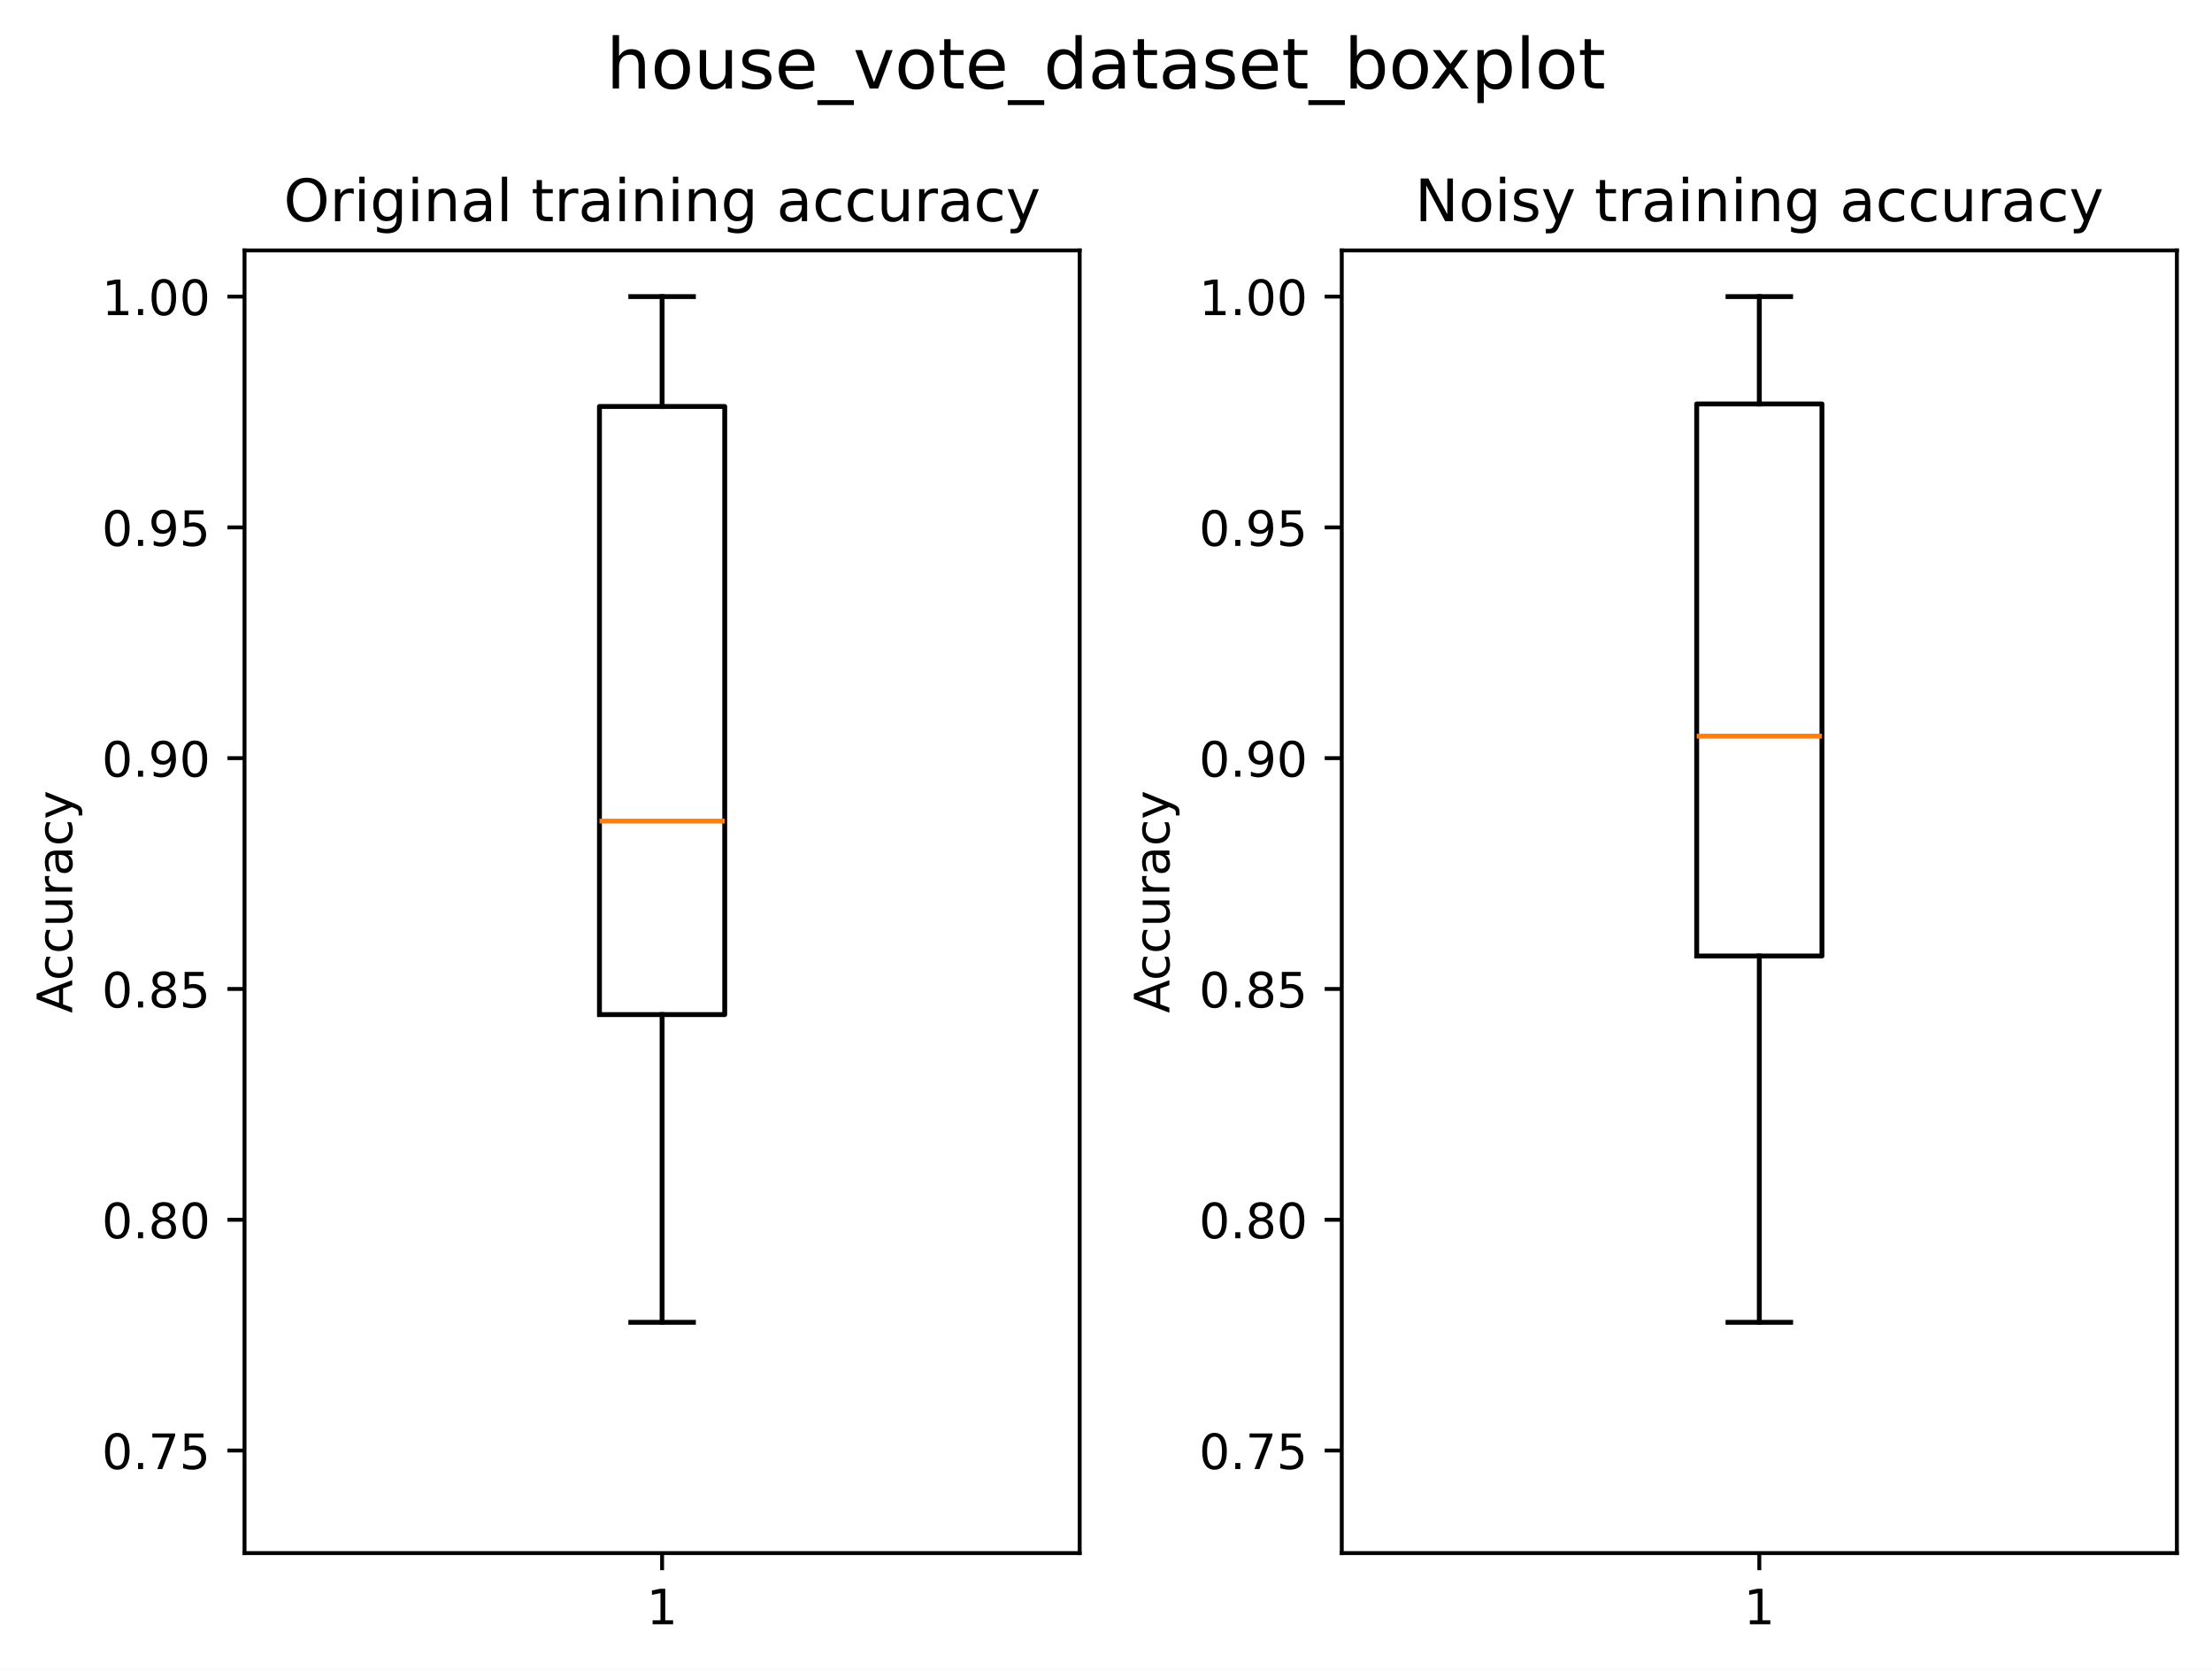
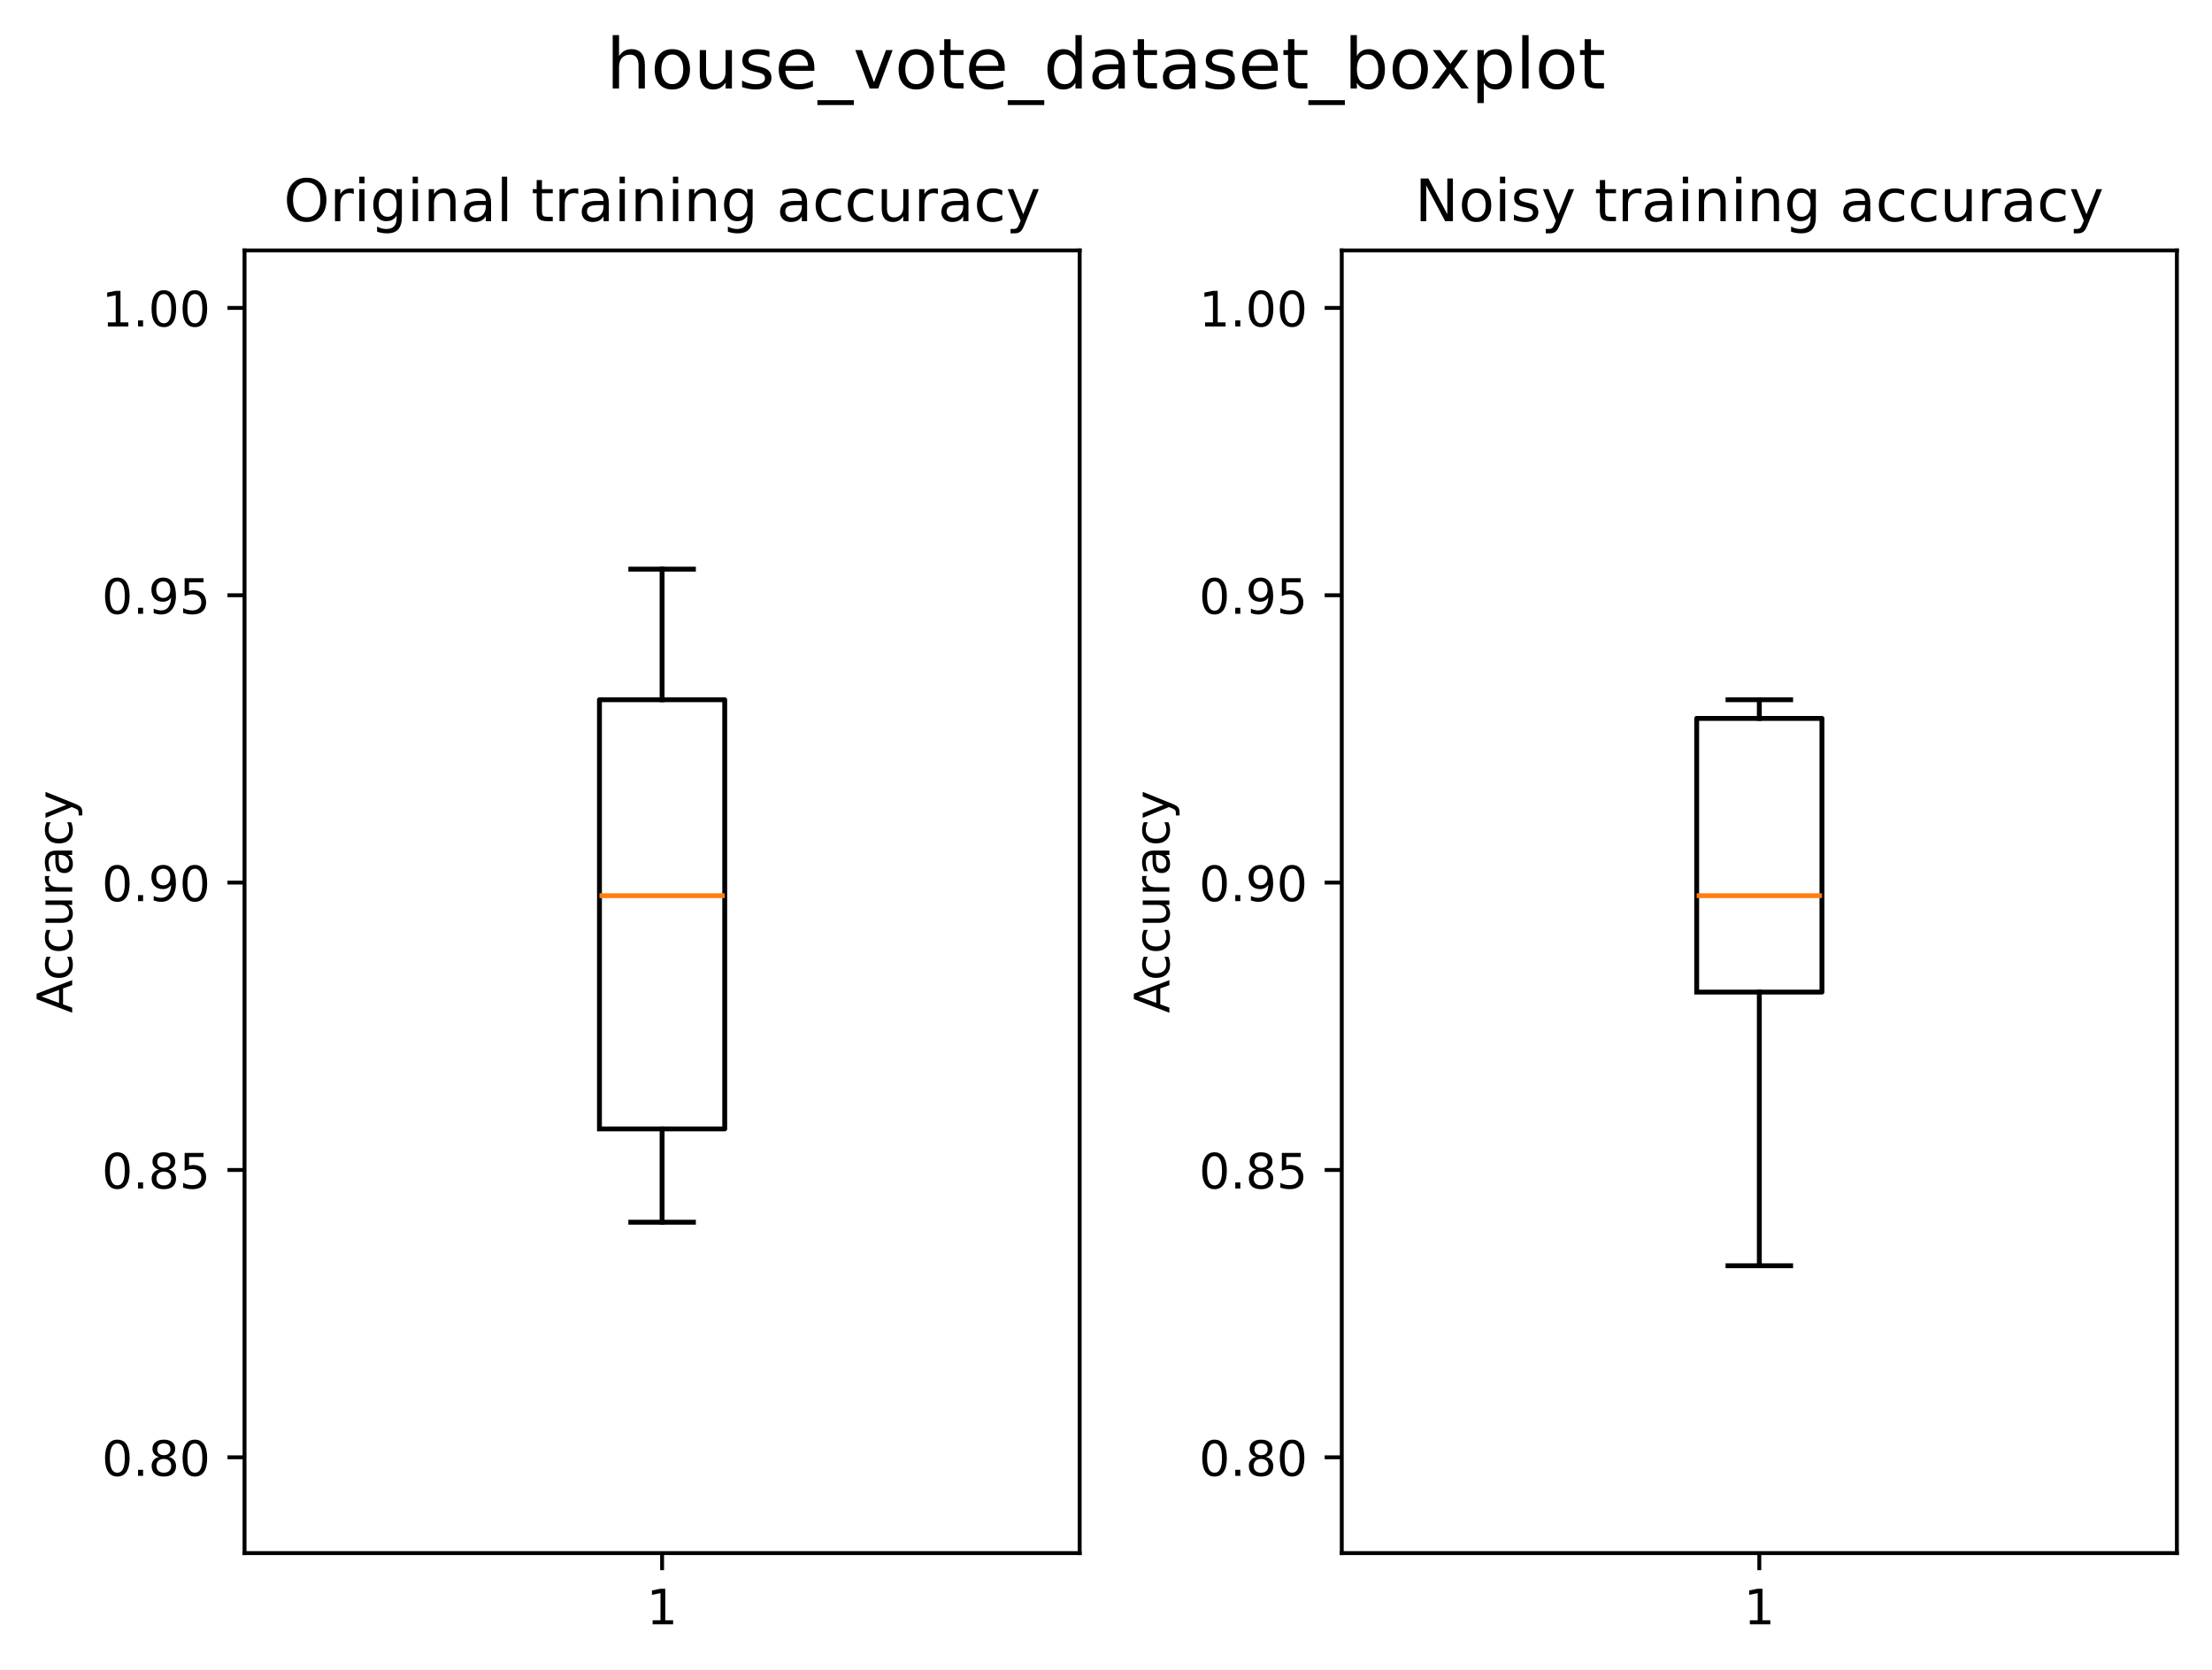
<svg xmlns="http://www.w3.org/2000/svg" xmlns:xlink="http://www.w3.org/1999/xlink" width="453.6pt" height="342.288pt" viewBox="0 0 453.6 342.288" version="1.1">
  <defs>
    <style type="text/css">*{stroke-linejoin: round; stroke-linecap: butt}</style>
  </defs>
  <g id="figure_1">
    <g id="patch_1">
      <path d="M 0 342.288  L 453.6 342.288  L 453.6 0  L 0 0  z " style="fill: #ffffff" />
    </g>
    <g id="axes_1">
      <g id="patch_2">
        <path d="M 50.144 318.41  L 221.4 318.41  L 221.4 51.343  L 50.144 51.343  z " style="fill: #ffffff" />
      </g>
      <g id="matplotlib.axis_1">
        <g id="xtick_1">
          <g id="line2d_1">
            <defs>
-               <path id="m2d7948cd1e" d="M 0 0  L 0 3.5  " style="stroke: #000000; stroke-width: 0.8" />
+               <path id="mfc94875512" d="M 0 0  L 0 3.5  " style="stroke: #000000; stroke-width: 0.8" />
            </defs>
            <g>
-               <use xlink:href="#m2d7948cd1e" x="135.772" y="318.41" style="stroke: #000000; stroke-width: 0.8" />
+               <use xlink:href="#mfc94875512" x="135.772" y="318.41" style="stroke: #000000; stroke-width: 0.8" />
            </g>
          </g>
          <g id="text_1">
            <g transform="translate(132.5906 333.0083) scale(0.1 -0.1)">
              <defs>
                <path id="DejaVuSans-31" d="M 794 531  L 1825 531  L 1825 4091  L 703 3866  L 703 4441  L 1819 4666  L 2450 4666  L 2450 531  L 3481 531  L 3481 0  L 794 0  L 794 531  z " transform="scale(0.015625)" />
              </defs>
              <use xlink:href="#DejaVuSans-31" />
            </g>
          </g>
        </g>
      </g>
      <g id="matplotlib.axis_2">
        <g id="ytick_1">
          <g id="line2d_2">
            <defs>
-               <path id="m7f5da2887a" d="M 0 0  L -3.5 0  " style="stroke: #000000; stroke-width: 0.8" />
+               <path id="mc8cd4a207f" d="M 0 0  L -3.5 0  " style="stroke: #000000; stroke-width: 0.8" />
            </defs>
            <g>
-               <use xlink:href="#m7f5da2887a" x="50.144" y="297.381" style="stroke: #000000; stroke-width: 0.8" />
+               <use xlink:href="#mc8cd4a207f" x="50.144" y="298.773" style="stroke: #000000; stroke-width: 0.8" />
            </g>
          </g>
          <g id="text_2">
-             <g transform="translate(20.87813 301.1802) scale(0.1 -0.1)">
+             <g transform="translate(20.87813 302.5718) scale(0.1 -0.1)">
              <defs>
                <path id="DejaVuSans-30" d="M 2034 4250  Q 1547 4250 1301 3770  Q 1056 3291 1056 2328  Q 1056 1369 1301 889  Q 1547 409 2034 409  Q 2525 409 2770 889  Q 3016 1369 3016 2328  Q 3016 3291 2770 3770  Q 2525 4250 2034 4250  z M 2034 4750  Q 2819 4750 3233 4129  Q 3647 3509 3647 2328  Q 3647 1150 3233 529  Q 2819 -91 2034 -91  Q 1250 -91 836 529  Q 422 1150 422 2328  Q 422 3509 836 4129  Q 1250 4750 2034 4750  z " transform="scale(0.015625)" />
                <path id="DejaVuSans-2e" d="M 684 794  L 1344 794  L 1344 0  L 684 0  L 684 794  z " transform="scale(0.015625)" />
-                 <path id="DejaVuSans-37" d="M 525 4666  L 3525 4666  L 3525 4397  L 1831 0  L 1172 0  L 2766 4134  L 525 4134  L 525 4666  z " transform="scale(0.015625)" />
+                 <path id="DejaVuSans-38" d="M 2034 2216  Q 1584 2216 1326 1975  Q 1069 1734 1069 1313  Q 1069 891 1326 650  Q 1584 409 2034 409  Q 2484 409 2743 651  Q 3003 894 3003 1313  Q 3003 1734 2745 1975  Q 2488 2216 2034 2216  z M 1403 2484  Q 997 2584 770 2862  Q 544 3141 544 3541  Q 544 4100 942 4425  Q 1341 4750 2034 4750  Q 2731 4750 3128 4425  Q 3525 4100 3525 3541  Q 3525 3141 3298 2862  Q 3072 2584 2669 2484  Q 3125 2378 3379 2068  Q 3634 1759 3634 1313  Q 3634 634 3220 271  Q 2806 -91 2034 -91  Q 1263 -91 848 271  Q 434 634 434 1313  Q 434 1759 690 2068  Q 947 2378 1403 2484  z M 1172 3481  Q 1172 3119 1398 2916  Q 1625 2713 2034 2713  Q 2441 2713 2670 2916  Q 2900 3119 2900 3481  Q 2900 3844 2670 4047  Q 2441 4250 2034 4250  Q 1625 4250 1398 4047  Q 1172 3844 1172 3481  z " transform="scale(0.015625)" />
+               </defs>
+               <use xlink:href="#DejaVuSans-30" />
+               <use xlink:href="#DejaVuSans-2e" x="63.623" />
+               <use xlink:href="#DejaVuSans-38" x="95.41" />
+               <use xlink:href="#DejaVuSans-30" x="159.033" />
+             </g>
+           </g>
+         </g>
+         <g id="ytick_2">
+           <g id="line2d_3">
+             <g>
+               <use xlink:href="#mc8cd4a207f" x="50.144" y="239.861" style="stroke: #000000; stroke-width: 0.8" />
+             </g>
+           </g>
+           <g id="text_3">
+             <g transform="translate(20.87813 243.6601) scale(0.1 -0.1)">
+               <defs>
                <path id="DejaVuSans-35" d="M 691 4666  L 3169 4666  L 3169 4134  L 1269 4134  L 1269 2991  Q 1406 3038 1543 3061  Q 1681 3084 1819 3084  Q 2600 3084 3056 2656  Q 3513 2228 3513 1497  Q 3513 744 3044 326  Q 2575 -91 1722 -91  Q 1428 -91 1123 -41  Q 819 9 494 109  L 494 744  Q 775 591 1075 516  Q 1375 441 1709 441  Q 2250 441 2565 725  Q 2881 1009 2881 1497  Q 2881 1984 2565 2268  Q 2250 2553 1709 2553  Q 1456 2553 1204 2497  Q 953 2441 691 2322  L 691 4666  z " transform="scale(0.015625)" />
              </defs>
              <use xlink:href="#DejaVuSans-30" />
              <use xlink:href="#DejaVuSans-2e" x="63.623" />
-               <use xlink:href="#DejaVuSans-37" x="95.41" />
+               <use xlink:href="#DejaVuSans-38" x="95.41" />
              <use xlink:href="#DejaVuSans-35" x="159.033" />
-             </g>
-           </g>
-         </g>
-         <g id="ytick_2">
-           <g id="line2d_3">
-             <g>
-               <use xlink:href="#m7f5da2887a" x="50.144" y="250.066" style="stroke: #000000; stroke-width: 0.8" />
-             </g>
-           </g>
-           <g id="text_3">
-             <g transform="translate(20.87813 253.8652) scale(0.1 -0.1)">
-               <defs>
-                 <path id="DejaVuSans-38" d="M 2034 2216  Q 1584 2216 1326 1975  Q 1069 1734 1069 1313  Q 1069 891 1326 650  Q 1584 409 2034 409  Q 2484 409 2743 651  Q 3003 894 3003 1313  Q 3003 1734 2745 1975  Q 2488 2216 2034 2216  z M 1403 2484  Q 997 2584 770 2862  Q 544 3141 544 3541  Q 544 4100 942 4425  Q 1341 4750 2034 4750  Q 2731 4750 3128 4425  Q 3525 4100 3525 3541  Q 3525 3141 3298 2862  Q 3072 2584 2669 2484  Q 3125 2378 3379 2068  Q 3634 1759 3634 1313  Q 3634 634 3220 271  Q 2806 -91 2034 -91  Q 1263 -91 848 271  Q 434 634 434 1313  Q 434 1759 690 2068  Q 947 2378 1403 2484  z M 1172 3481  Q 1172 3119 1398 2916  Q 1625 2713 2034 2713  Q 2441 2713 2670 2916  Q 2900 3119 2900 3481  Q 2900 3844 2670 4047  Q 2441 4250 2034 4250  Q 1625 4250 1398 4047  Q 1172 3844 1172 3481  z " transform="scale(0.015625)" />
-               </defs>
-               <use xlink:href="#DejaVuSans-30" />
-               <use xlink:href="#DejaVuSans-2e" x="63.623" />
-               <use xlink:href="#DejaVuSans-38" x="95.41" />
-               <use xlink:href="#DejaVuSans-30" x="159.033" />
            </g>
          </g>
        </g>
        <g id="ytick_3">
          <g id="line2d_4">
            <g>
-               <use xlink:href="#m7f5da2887a" x="50.144" y="202.751" style="stroke: #000000; stroke-width: 0.8" />
+               <use xlink:href="#mc8cd4a207f" x="50.144" y="180.949" style="stroke: #000000; stroke-width: 0.8" />
            </g>
          </g>
          <g id="text_4">
-             <g transform="translate(20.87813 206.5503) scale(0.1 -0.1)">
-               <use xlink:href="#DejaVuSans-30" />
-               <use xlink:href="#DejaVuSans-2e" x="63.623" />
-               <use xlink:href="#DejaVuSans-38" x="95.41" />
-               <use xlink:href="#DejaVuSans-35" x="159.033" />
-             </g>
-           </g>
-         </g>
-         <g id="ytick_4">
-           <g id="line2d_5">
-             <g>
-               <use xlink:href="#m7f5da2887a" x="50.144" y="155.436" style="stroke: #000000; stroke-width: 0.8" />
-             </g>
-           </g>
-           <g id="text_5">
-             <g transform="translate(20.87813 159.2353) scale(0.1 -0.1)">
+             <g transform="translate(20.87813 184.7483) scale(0.1 -0.1)">
              <defs>
                <path id="DejaVuSans-39" d="M 703 97  L 703 672  Q 941 559 1184 500  Q 1428 441 1663 441  Q 2288 441 2617 861  Q 2947 1281 2994 2138  Q 2813 1869 2534 1725  Q 2256 1581 1919 1581  Q 1219 1581 811 2004  Q 403 2428 403 3163  Q 403 3881 828 4315  Q 1253 4750 1959 4750  Q 2769 4750 3195 4129  Q 3622 3509 3622 2328  Q 3622 1225 3098 567  Q 2575 -91 1691 -91  Q 1453 -91 1209 -44  Q 966 3 703 97  z M 1959 2075  Q 2384 2075 2632 2365  Q 2881 2656 2881 3163  Q 2881 3666 2632 3958  Q 2384 4250 1959 4250  Q 1534 4250 1286 3958  Q 1038 3666 1038 3163  Q 1038 2656 1286 2365  Q 1534 2075 1959 2075  z " transform="scale(0.015625)" />
              </defs>
              <use xlink:href="#DejaVuSans-30" />
              <use xlink:href="#DejaVuSans-2e" x="63.623" />
              <use xlink:href="#DejaVuSans-39" x="95.41" />
              <use xlink:href="#DejaVuSans-30" x="159.033" />
            </g>
          </g>
        </g>
+         <g id="ytick_4">
+           <g id="line2d_5">
+             <g>
+               <use xlink:href="#mc8cd4a207f" x="50.144" y="122.037" style="stroke: #000000; stroke-width: 0.8" />
+             </g>
+           </g>
+           <g id="text_5">
+             <g transform="translate(20.87813 125.8365) scale(0.1 -0.1)">
+               <use xlink:href="#DejaVuSans-30" />
+               <use xlink:href="#DejaVuSans-2e" x="63.623" />
+               <use xlink:href="#DejaVuSans-39" x="95.41" />
+               <use xlink:href="#DejaVuSans-35" x="159.033" />
+             </g>
+           </g>
+         </g>
        <g id="ytick_5">
          <g id="line2d_6">
            <g>
-               <use xlink:href="#m7f5da2887a" x="50.144" y="108.121" style="stroke: #000000; stroke-width: 0.8" />
+               <use xlink:href="#mc8cd4a207f" x="50.144" y="63.125" style="stroke: #000000; stroke-width: 0.8" />
            </g>
          </g>
          <g id="text_6">
-             <g transform="translate(20.87813 111.9203) scale(0.1 -0.1)">
-               <use xlink:href="#DejaVuSans-30" />
-               <use xlink:href="#DejaVuSans-2e" x="63.623" />
-               <use xlink:href="#DejaVuSans-39" x="95.41" />
-               <use xlink:href="#DejaVuSans-35" x="159.033" />
-             </g>
-           </g>
-         </g>
-         <g id="ytick_6">
-           <g id="line2d_7">
-             <g>
-               <use xlink:href="#m7f5da2887a" x="50.144" y="60.806" style="stroke: #000000; stroke-width: 0.8" />
-             </g>
-           </g>
-           <g id="text_7">
-             <g transform="translate(20.87813 64.60534) scale(0.1 -0.1)">
+             <g transform="translate(20.87813 66.9247) scale(0.1 -0.1)">
              <use xlink:href="#DejaVuSans-31" />
              <use xlink:href="#DejaVuSans-2e" x="63.623" />
              <use xlink:href="#DejaVuSans-30" x="95.41" />
              <use xlink:href="#DejaVuSans-30" x="159.033" />
            </g>
          </g>
        </g>
-         <g id="text_8">
+         <g id="text_7">
          <g transform="translate(14.79844 207.7046) rotate(-90) scale(0.1 -0.1)">
            <defs>
              <path id="DejaVuSans-41" d="M 2188 4044  L 1331 1722  L 3047 1722  L 2188 4044  z M 1831 4666  L 2547 4666  L 4325 0  L 3669 0  L 3244 1197  L 1141 1197  L 716 0  L 50 0  L 1831 4666  z " transform="scale(0.015625)" />
              <path id="DejaVuSans-63" d="M 3122 3366  L 3122 2828  Q 2878 2963 2633 3030  Q 2388 3097 2138 3097  Q 1578 3097 1268 2742  Q 959 2388 959 1747  Q 959 1106 1268 751  Q 1578 397 2138 397  Q 2388 397 2633 464  Q 2878 531 3122 666  L 3122 134  Q 2881 22 2623 -34  Q 2366 -91 2075 -91  Q 1284 -91 818 406  Q 353 903 353 1747  Q 353 2603 823 3093  Q 1294 3584 2113 3584  Q 2378 3584 2631 3529  Q 2884 3475 3122 3366  z " transform="scale(0.015625)" />
              <path id="DejaVuSans-75" d="M 544 1381  L 544 3500  L 1119 3500  L 1119 1403  Q 1119 906 1312 657  Q 1506 409 1894 409  Q 2359 409 2629 706  Q 2900 1003 2900 1516  L 2900 3500  L 3475 3500  L 3475 0  L 2900 0  L 2900 538  Q 2691 219 2414 64  Q 2138 -91 1772 -91  Q 1169 -91 856 284  Q 544 659 544 1381  z M 1991 3584  L 1991 3584  z " transform="scale(0.015625)" />
              <path id="DejaVuSans-72" d="M 2631 2963  Q 2534 3019 2420 3045  Q 2306 3072 2169 3072  Q 1681 3072 1420 2755  Q 1159 2438 1159 1844  L 1159 0  L 581 0  L 581 3500  L 1159 3500  L 1159 2956  Q 1341 3275 1631 3429  Q 1922 3584 2338 3584  Q 2397 3584 2469 3576  Q 2541 3569 2628 3553  L 2631 2963  z " transform="scale(0.015625)" />
              <path id="DejaVuSans-61" d="M 2194 1759  Q 1497 1759 1228 1600  Q 959 1441 959 1056  Q 959 750 1161 570  Q 1363 391 1709 391  Q 2188 391 2477 730  Q 2766 1069 2766 1631  L 2766 1759  L 2194 1759  z M 3341 1997  L 3341 0  L 2766 0  L 2766 531  Q 2569 213 2275 61  Q 1981 -91 1556 -91  Q 1019 -91 701 211  Q 384 513 384 1019  Q 384 1609 779 1909  Q 1175 2209 1959 2209  L 2766 2209  L 2766 2266  Q 2766 2663 2505 2880  Q 2244 3097 1772 3097  Q 1472 3097 1187 3025  Q 903 2953 641 2809  L 641 3341  Q 956 3463 1253 3523  Q 1550 3584 1831 3584  Q 2591 3584 2966 3190  Q 3341 2797 3341 1997  z " transform="scale(0.015625)" />
              <path id="DejaVuSans-79" d="M 2059 -325  Q 1816 -950 1584 -1140  Q 1353 -1331 966 -1331  L 506 -1331  L 506 -850  L 844 -850  Q 1081 -850 1212 -737  Q 1344 -625 1503 -206  L 1606 56  L 191 3500  L 800 3500  L 1894 763  L 2988 3500  L 3597 3500  L 2059 -325  z " transform="scale(0.015625)" />
            </defs>
            <use xlink:href="#DejaVuSans-41" />
            <use xlink:href="#DejaVuSans-63" x="66.658" />
            <use xlink:href="#DejaVuSans-63" x="121.639" />
            <use xlink:href="#DejaVuSans-75" x="176.619" />
            <use xlink:href="#DejaVuSans-72" x="239.998" />
            <use xlink:href="#DejaVuSans-61" x="281.111" />
            <use xlink:href="#DejaVuSans-63" x="342.391" />
            <use xlink:href="#DejaVuSans-79" x="397.371" />
          </g>
        </g>
      </g>
+       <g id="line2d_7">
+         <path d="M 122.928 231.445  L 148.616 231.445  L 148.616 143.46  L 122.928 143.46  L 122.928 231.445  " clip-path="url(#p27716a1070)" style="fill: none; stroke: #000000; stroke-linecap: square" />
+       </g>
      <g id="line2d_8">
-         <path d="M 122.928 208.008  L 148.616 208.008  L 148.616 83.337  L 122.928 83.337  L 122.928 208.008  " clip-path="url(#p6e526741fa)" style="fill: none; stroke: #000000; stroke-linecap: square" />
+         <path d="M 135.772 231.445  L 135.772 250.572  " clip-path="url(#p27716a1070)" style="fill: none; stroke: #000000; stroke-linecap: square" />
      </g>
      <g id="line2d_9">
-         <path d="M 135.772 208.008  L 135.772 271.095  " clip-path="url(#p6e526741fa)" style="fill: none; stroke: #000000; stroke-linecap: square" />
+         <path d="M 135.772 143.46  L 135.772 116.682  " clip-path="url(#p27716a1070)" style="fill: none; stroke: #000000; stroke-linecap: square" />
      </g>
      <g id="line2d_10">
-         <path d="M 135.772 83.337  L 135.772 60.806  " clip-path="url(#p6e526741fa)" style="fill: none; stroke: #000000; stroke-linecap: square" />
+         <path d="M 129.35 250.572  L 142.194 250.572  " clip-path="url(#p27716a1070)" style="fill: none; stroke: #000000; stroke-linecap: square" />
      </g>
      <g id="line2d_11">
-         <path d="M 129.35 271.095  L 142.194 271.095  " clip-path="url(#p6e526741fa)" style="fill: none; stroke: #000000; stroke-linecap: square" />
-       </g>
-       <g id="line2d_12">
-         <path d="M 129.35 60.806  L 142.194 60.806  " clip-path="url(#p6e526741fa)" style="fill: none; stroke: #000000; stroke-linecap: square" />
-       </g>
-       <g id="line2d_13" />
-       <g id="line2d_14">
-         <path d="M 122.928 168.34  L 148.616 168.34  " clip-path="url(#p6e526741fa)" style="fill: none; stroke: #ff7f0e" />
+         <path d="M 129.35 116.682  L 142.194 116.682  " clip-path="url(#p27716a1070)" style="fill: none; stroke: #000000; stroke-linecap: square" />
+       </g>
+       <g id="line2d_12" />
+       <g id="line2d_13">
+         <path d="M 122.928 183.627  L 148.616 183.627  " clip-path="url(#p27716a1070)" style="fill: none; stroke: #ff7f0e" />
      </g>
      <g id="patch_3">
        <path d="M 50.144 318.41  L 50.144 51.343  " style="fill: none; stroke: #000000; stroke-width: 0.8; stroke-linejoin: miter; stroke-linecap: square" />
      </g>
      <g id="patch_4">
        <path d="M 221.4 318.41  L 221.4 51.343  " style="fill: none; stroke: #000000; stroke-width: 0.8; stroke-linejoin: miter; stroke-linecap: square" />
      </g>
      <g id="patch_5">
        <path d="M 50.144 318.41  L 221.4 318.41  " style="fill: none; stroke: #000000; stroke-width: 0.8; stroke-linejoin: miter; stroke-linecap: square" />
      </g>
      <g id="patch_6">
        <path d="M 50.144 51.343  L 221.4 51.343  " style="fill: none; stroke: #000000; stroke-width: 0.8; stroke-linejoin: miter; stroke-linecap: square" />
      </g>
-       <g id="text_9">
+       <g id="text_8">
        <g transform="translate(58.16469 45.34313) scale(0.12 -0.12)">
          <defs>
            <path id="DejaVuSans-4f" d="M 2522 4238  Q 1834 4238 1429 3725  Q 1025 3213 1025 2328  Q 1025 1447 1429 934  Q 1834 422 2522 422  Q 3209 422 3611 934  Q 4013 1447 4013 2328  Q 4013 3213 3611 3725  Q 3209 4238 2522 4238  z M 2522 4750  Q 3503 4750 4090 4092  Q 4678 3434 4678 2328  Q 4678 1225 4090 567  Q 3503 -91 2522 -91  Q 1538 -91 948 565  Q 359 1222 359 2328  Q 359 3434 948 4092  Q 1538 4750 2522 4750  z " transform="scale(0.015625)" />
            <path id="DejaVuSans-69" d="M 603 3500  L 1178 3500  L 1178 0  L 603 0  L 603 3500  z M 603 4863  L 1178 4863  L 1178 4134  L 603 4134  L 603 4863  z " transform="scale(0.015625)" />
            <path id="DejaVuSans-67" d="M 2906 1791  Q 2906 2416 2648 2759  Q 2391 3103 1925 3103  Q 1463 3103 1205 2759  Q 947 2416 947 1791  Q 947 1169 1205 825  Q 1463 481 1925 481  Q 2391 481 2648 825  Q 2906 1169 2906 1791  z M 3481 434  Q 3481 -459 3084 -895  Q 2688 -1331 1869 -1331  Q 1566 -1331 1297 -1286  Q 1028 -1241 775 -1147  L 775 -588  Q 1028 -725 1275 -790  Q 1522 -856 1778 -856  Q 2344 -856 2625 -561  Q 2906 -266 2906 331  L 2906 616  Q 2728 306 2450 153  Q 2172 0 1784 0  Q 1141 0 747 490  Q 353 981 353 1791  Q 353 2603 747 3093  Q 1141 3584 1784 3584  Q 2172 3584 2450 3431  Q 2728 3278 2906 2969  L 2906 3500  L 3481 3500  L 3481 434  z " transform="scale(0.015625)" />
            <path id="DejaVuSans-6e" d="M 3513 2113  L 3513 0  L 2938 0  L 2938 2094  Q 2938 2591 2744 2837  Q 2550 3084 2163 3084  Q 1697 3084 1428 2787  Q 1159 2491 1159 1978  L 1159 0  L 581 0  L 581 3500  L 1159 3500  L 1159 2956  Q 1366 3272 1645 3428  Q 1925 3584 2291 3584  Q 2894 3584 3203 3211  Q 3513 2838 3513 2113  z " transform="scale(0.015625)" />
            <path id="DejaVuSans-6c" d="M 603 4863  L 1178 4863  L 1178 0  L 603 0  L 603 4863  z " transform="scale(0.015625)" />
            <path id="DejaVuSans-20" transform="scale(0.015625)" />
            <path id="DejaVuSans-74" d="M 1172 4494  L 1172 3500  L 2356 3500  L 2356 3053  L 1172 3053  L 1172 1153  Q 1172 725 1289 603  Q 1406 481 1766 481  L 2356 481  L 2356 0  L 1766 0  Q 1100 0 847 248  Q 594 497 594 1153  L 594 3053  L 172 3053  L 172 3500  L 594 3500  L 594 4494  L 1172 4494  z " transform="scale(0.015625)" />
          </defs>
          <use xlink:href="#DejaVuSans-4f" />
          <use xlink:href="#DejaVuSans-72" x="78.711" />
          <use xlink:href="#DejaVuSans-69" x="119.824" />
          <use xlink:href="#DejaVuSans-67" x="147.607" />
          <use xlink:href="#DejaVuSans-69" x="211.084" />
          <use xlink:href="#DejaVuSans-6e" x="238.867" />
          <use xlink:href="#DejaVuSans-61" x="302.246" />
          <use xlink:href="#DejaVuSans-6c" x="363.525" />
          <use xlink:href="#DejaVuSans-20" x="391.309" />
          <use xlink:href="#DejaVuSans-74" x="423.096" />
          <use xlink:href="#DejaVuSans-72" x="462.305" />
          <use xlink:href="#DejaVuSans-61" x="503.418" />
          <use xlink:href="#DejaVuSans-69" x="564.697" />
          <use xlink:href="#DejaVuSans-6e" x="592.48" />
          <use xlink:href="#DejaVuSans-69" x="655.859" />
          <use xlink:href="#DejaVuSans-6e" x="683.643" />
          <use xlink:href="#DejaVuSans-67" x="747.021" />
          <use xlink:href="#DejaVuSans-20" x="810.498" />
          <use xlink:href="#DejaVuSans-61" x="842.285" />
          <use xlink:href="#DejaVuSans-63" x="903.564" />
          <use xlink:href="#DejaVuSans-63" x="958.545" />
          <use xlink:href="#DejaVuSans-75" x="1013.525" />
          <use xlink:href="#DejaVuSans-72" x="1076.904" />
          <use xlink:href="#DejaVuSans-61" x="1118.018" />
          <use xlink:href="#DejaVuSans-63" x="1179.297" />
          <use xlink:href="#DejaVuSans-79" x="1234.277" />
        </g>
      </g>
    </g>
    <g id="axes_2">
      <g id="patch_7">
        <path d="M 275.144 318.41  L 446.4 318.41  L 446.4 51.343  L 275.144 51.343  z " style="fill: #ffffff" />
      </g>
      <g id="matplotlib.axis_3">
        <g id="xtick_2">
-           <g id="line2d_15">
-             <g>
-               <use xlink:href="#m2d7948cd1e" x="360.772" y="318.41" style="stroke: #000000; stroke-width: 0.8" />
-             </g>
-           </g>
-           <g id="text_10">
+           <g id="line2d_14">
+             <g>
+               <use xlink:href="#mfc94875512" x="360.772" y="318.41" style="stroke: #000000; stroke-width: 0.8" />
+             </g>
+           </g>
+           <g id="text_9">
            <g transform="translate(357.5906 333.0083) scale(0.1 -0.1)">
              <use xlink:href="#DejaVuSans-31" />
            </g>
          </g>
        </g>
      </g>
      <g id="matplotlib.axis_4">
+         <g id="ytick_6">
+           <g id="line2d_15">
+             <g>
+               <use xlink:href="#mc8cd4a207f" x="275.144" y="298.773" style="stroke: #000000; stroke-width: 0.8" />
+             </g>
+           </g>
+           <g id="text_10">
+             <g transform="translate(245.8781 302.5718) scale(0.1 -0.1)">
+               <use xlink:href="#DejaVuSans-30" />
+               <use xlink:href="#DejaVuSans-2e" x="63.623" />
+               <use xlink:href="#DejaVuSans-38" x="95.41" />
+               <use xlink:href="#DejaVuSans-30" x="159.033" />
+             </g>
+           </g>
+         </g>
        <g id="ytick_7">
          <g id="line2d_16">
            <g>
-               <use xlink:href="#m7f5da2887a" x="275.144" y="297.381" style="stroke: #000000; stroke-width: 0.8" />
+               <use xlink:href="#mc8cd4a207f" x="275.144" y="239.861" style="stroke: #000000; stroke-width: 0.8" />
            </g>
          </g>
          <g id="text_11">
-             <g transform="translate(245.8781 301.1802) scale(0.1 -0.1)">
-               <use xlink:href="#DejaVuSans-30" />
-               <use xlink:href="#DejaVuSans-2e" x="63.623" />
-               <use xlink:href="#DejaVuSans-37" x="95.41" />
+             <g transform="translate(245.8781 243.6601) scale(0.1 -0.1)">
+               <use xlink:href="#DejaVuSans-30" />
+               <use xlink:href="#DejaVuSans-2e" x="63.623" />
+               <use xlink:href="#DejaVuSans-38" x="95.41" />
              <use xlink:href="#DejaVuSans-35" x="159.033" />
            </g>
          </g>
        </g>
        <g id="ytick_8">
          <g id="line2d_17">
            <g>
-               <use xlink:href="#m7f5da2887a" x="275.144" y="250.066" style="stroke: #000000; stroke-width: 0.8" />
+               <use xlink:href="#mc8cd4a207f" x="275.144" y="180.949" style="stroke: #000000; stroke-width: 0.8" />
            </g>
          </g>
          <g id="text_12">
-             <g transform="translate(245.8781 253.8652) scale(0.1 -0.1)">
-               <use xlink:href="#DejaVuSans-30" />
-               <use xlink:href="#DejaVuSans-2e" x="63.623" />
-               <use xlink:href="#DejaVuSans-38" x="95.41" />
+             <g transform="translate(245.8781 184.7483) scale(0.1 -0.1)">
+               <use xlink:href="#DejaVuSans-30" />
+               <use xlink:href="#DejaVuSans-2e" x="63.623" />
+               <use xlink:href="#DejaVuSans-39" x="95.41" />
              <use xlink:href="#DejaVuSans-30" x="159.033" />
            </g>
          </g>
        </g>
        <g id="ytick_9">
          <g id="line2d_18">
            <g>
-               <use xlink:href="#m7f5da2887a" x="275.144" y="202.751" style="stroke: #000000; stroke-width: 0.8" />
+               <use xlink:href="#mc8cd4a207f" x="275.144" y="122.037" style="stroke: #000000; stroke-width: 0.8" />
            </g>
          </g>
          <g id="text_13">
-             <g transform="translate(245.8781 206.5503) scale(0.1 -0.1)">
-               <use xlink:href="#DejaVuSans-30" />
-               <use xlink:href="#DejaVuSans-2e" x="63.623" />
-               <use xlink:href="#DejaVuSans-38" x="95.41" />
+             <g transform="translate(245.8781 125.8365) scale(0.1 -0.1)">
+               <use xlink:href="#DejaVuSans-30" />
+               <use xlink:href="#DejaVuSans-2e" x="63.623" />
+               <use xlink:href="#DejaVuSans-39" x="95.41" />
              <use xlink:href="#DejaVuSans-35" x="159.033" />
            </g>
          </g>
        </g>
        <g id="ytick_10">
          <g id="line2d_19">
            <g>
-               <use xlink:href="#m7f5da2887a" x="275.144" y="155.436" style="stroke: #000000; stroke-width: 0.8" />
+               <use xlink:href="#mc8cd4a207f" x="275.144" y="63.125" style="stroke: #000000; stroke-width: 0.8" />
            </g>
          </g>
          <g id="text_14">
-             <g transform="translate(245.8781 159.2353) scale(0.1 -0.1)">
-               <use xlink:href="#DejaVuSans-30" />
-               <use xlink:href="#DejaVuSans-2e" x="63.623" />
-               <use xlink:href="#DejaVuSans-39" x="95.41" />
-               <use xlink:href="#DejaVuSans-30" x="159.033" />
-             </g>
-           </g>
-         </g>
-         <g id="ytick_11">
-           <g id="line2d_20">
-             <g>
-               <use xlink:href="#m7f5da2887a" x="275.144" y="108.121" style="stroke: #000000; stroke-width: 0.8" />
-             </g>
-           </g>
-           <g id="text_15">
-             <g transform="translate(245.8781 111.9203) scale(0.1 -0.1)">
-               <use xlink:href="#DejaVuSans-30" />
-               <use xlink:href="#DejaVuSans-2e" x="63.623" />
-               <use xlink:href="#DejaVuSans-39" x="95.41" />
-               <use xlink:href="#DejaVuSans-35" x="159.033" />
-             </g>
-           </g>
-         </g>
-         <g id="ytick_12">
-           <g id="line2d_21">
-             <g>
-               <use xlink:href="#m7f5da2887a" x="275.144" y="60.806" style="stroke: #000000; stroke-width: 0.8" />
-             </g>
-           </g>
-           <g id="text_16">
-             <g transform="translate(245.8781 64.60534) scale(0.1 -0.1)">
+             <g transform="translate(245.8781 66.9247) scale(0.1 -0.1)">
              <use xlink:href="#DejaVuSans-31" />
              <use xlink:href="#DejaVuSans-2e" x="63.623" />
              <use xlink:href="#DejaVuSans-30" x="95.41" />
              <use xlink:href="#DejaVuSans-30" x="159.033" />
            </g>
          </g>
        </g>
-         <g id="text_17">
+         <g id="text_15">
          <g transform="translate(239.7984 207.7046) rotate(-90) scale(0.1 -0.1)">
            <use xlink:href="#DejaVuSans-41" />
            <use xlink:href="#DejaVuSans-63" x="66.658" />
            <use xlink:href="#DejaVuSans-63" x="121.639" />
            <use xlink:href="#DejaVuSans-75" x="176.619" />
            <use xlink:href="#DejaVuSans-72" x="239.998" />
            <use xlink:href="#DejaVuSans-61" x="281.111" />
            <use xlink:href="#DejaVuSans-63" x="342.391" />
            <use xlink:href="#DejaVuSans-79" x="397.371" />
          </g>
        </g>
      </g>
+       <g id="line2d_20">
+         <path d="M 347.928 203.392  L 373.616 203.392  L 373.616 147.285  L 347.928 147.285  L 347.928 203.392  " clip-path="url(#peb380e7fa3)" style="fill: none; stroke: #000000; stroke-linecap: square" />
+       </g>
+       <g id="line2d_21">
+         <path d="M 360.772 203.392  L 360.772 259.498  " clip-path="url(#peb380e7fa3)" style="fill: none; stroke: #000000; stroke-linecap: square" />
+       </g>
      <g id="line2d_22">
-         <path d="M 347.928 195.992  L 373.616 195.992  L 373.616 82.813  L 347.928 82.813  L 347.928 195.992  " clip-path="url(#pc564033f00)" style="fill: none; stroke: #000000; stroke-linecap: square" />
+         <path d="M 360.772 147.285  L 360.772 143.46  " clip-path="url(#peb380e7fa3)" style="fill: none; stroke: #000000; stroke-linecap: square" />
      </g>
      <g id="line2d_23">
-         <path d="M 360.772 195.992  L 360.772 271.095  " clip-path="url(#pc564033f00)" style="fill: none; stroke: #000000; stroke-linecap: square" />
+         <path d="M 354.35 259.498  L 367.194 259.498  " clip-path="url(#peb380e7fa3)" style="fill: none; stroke: #000000; stroke-linecap: square" />
      </g>
      <g id="line2d_24">
-         <path d="M 360.772 82.813  L 360.772 60.806  " clip-path="url(#pc564033f00)" style="fill: none; stroke: #000000; stroke-linecap: square" />
-       </g>
-       <g id="line2d_25">
-         <path d="M 354.35 271.095  L 367.194 271.095  " clip-path="url(#pc564033f00)" style="fill: none; stroke: #000000; stroke-linecap: square" />
-       </g>
+         <path d="M 354.35 143.46  L 367.194 143.46  " clip-path="url(#peb380e7fa3)" style="fill: none; stroke: #000000; stroke-linecap: square" />
+       </g>
+       <g id="line2d_25" />
      <g id="line2d_26">
-         <path d="M 354.35 60.806  L 367.194 60.806  " clip-path="url(#pc564033f00)" style="fill: none; stroke: #000000; stroke-linecap: square" />
-       </g>
-       <g id="line2d_27" />
-       <g id="line2d_28">
-         <path d="M 347.928 150.93  L 373.616 150.93  " clip-path="url(#pc564033f00)" style="fill: none; stroke: #ff7f0e" />
+         <path d="M 347.928 183.627  L 373.616 183.627  " clip-path="url(#peb380e7fa3)" style="fill: none; stroke: #ff7f0e" />
      </g>
      <g id="patch_8">
        <path d="M 275.144 318.41  L 275.144 51.343  " style="fill: none; stroke: #000000; stroke-width: 0.8; stroke-linejoin: miter; stroke-linecap: square" />
      </g>
      <g id="patch_9">
        <path d="M 446.4 318.41  L 446.4 51.343  " style="fill: none; stroke: #000000; stroke-width: 0.8; stroke-linejoin: miter; stroke-linecap: square" />
      </g>
      <g id="patch_10">
        <path d="M 275.144 318.41  L 446.4 318.41  " style="fill: none; stroke: #000000; stroke-width: 0.8; stroke-linejoin: miter; stroke-linecap: square" />
      </g>
      <g id="patch_11">
        <path d="M 275.144 51.343  L 446.4 51.343  " style="fill: none; stroke: #000000; stroke-width: 0.8; stroke-linejoin: miter; stroke-linecap: square" />
      </g>
-       <g id="text_18">
+       <g id="text_16">
        <g transform="translate(290.1397 45.34313) scale(0.12 -0.12)">
          <defs>
            <path id="DejaVuSans-4e" d="M 628 4666  L 1478 4666  L 3547 763  L 3547 4666  L 4159 4666  L 4159 0  L 3309 0  L 1241 3903  L 1241 0  L 628 0  L 628 4666  z " transform="scale(0.015625)" />
            <path id="DejaVuSans-6f" d="M 1959 3097  Q 1497 3097 1228 2736  Q 959 2375 959 1747  Q 959 1119 1226 758  Q 1494 397 1959 397  Q 2419 397 2687 759  Q 2956 1122 2956 1747  Q 2956 2369 2687 2733  Q 2419 3097 1959 3097  z M 1959 3584  Q 2709 3584 3137 3096  Q 3566 2609 3566 1747  Q 3566 888 3137 398  Q 2709 -91 1959 -91  Q 1206 -91 779 398  Q 353 888 353 1747  Q 353 2609 779 3096  Q 1206 3584 1959 3584  z " transform="scale(0.015625)" />
            <path id="DejaVuSans-73" d="M 2834 3397  L 2834 2853  Q 2591 2978 2328 3040  Q 2066 3103 1784 3103  Q 1356 3103 1142 2972  Q 928 2841 928 2578  Q 928 2378 1081 2264  Q 1234 2150 1697 2047  L 1894 2003  Q 2506 1872 2764 1633  Q 3022 1394 3022 966  Q 3022 478 2636 193  Q 2250 -91 1575 -91  Q 1294 -91 989 -36  Q 684 19 347 128  L 347 722  Q 666 556 975 473  Q 1284 391 1588 391  Q 1994 391 2212 530  Q 2431 669 2431 922  Q 2431 1156 2273 1281  Q 2116 1406 1581 1522  L 1381 1569  Q 847 1681 609 1914  Q 372 2147 372 2553  Q 372 3047 722 3315  Q 1072 3584 1716 3584  Q 2034 3584 2315 3537  Q 2597 3491 2834 3397  z " transform="scale(0.015625)" />
          </defs>
          <use xlink:href="#DejaVuSans-4e" />
          <use xlink:href="#DejaVuSans-6f" x="74.805" />
          <use xlink:href="#DejaVuSans-69" x="135.986" />
          <use xlink:href="#DejaVuSans-73" x="163.77" />
          <use xlink:href="#DejaVuSans-79" x="215.869" />
          <use xlink:href="#DejaVuSans-20" x="275.049" />
          <use xlink:href="#DejaVuSans-74" x="306.836" />
          <use xlink:href="#DejaVuSans-72" x="346.045" />
          <use xlink:href="#DejaVuSans-61" x="387.158" />
          <use xlink:href="#DejaVuSans-69" x="448.438" />
          <use xlink:href="#DejaVuSans-6e" x="476.221" />
          <use xlink:href="#DejaVuSans-69" x="539.6" />
          <use xlink:href="#DejaVuSans-6e" x="567.383" />
          <use xlink:href="#DejaVuSans-67" x="630.762" />
          <use xlink:href="#DejaVuSans-20" x="694.238" />
          <use xlink:href="#DejaVuSans-61" x="726.025" />
          <use xlink:href="#DejaVuSans-63" x="787.305" />
          <use xlink:href="#DejaVuSans-63" x="842.285" />
          <use xlink:href="#DejaVuSans-75" x="897.266" />
          <use xlink:href="#DejaVuSans-72" x="960.645" />
          <use xlink:href="#DejaVuSans-61" x="1001.758" />
          <use xlink:href="#DejaVuSans-63" x="1063.037" />
          <use xlink:href="#DejaVuSans-79" x="1118.018" />
        </g>
      </g>
    </g>
-     <g id="text_19">
+     <g id="text_17">
      <g transform="translate(124.3339 18.14175) scale(0.144 -0.144)">
        <defs>
          <path id="DejaVuSans-68" d="M 3513 2113  L 3513 0  L 2938 0  L 2938 2094  Q 2938 2591 2744 2837  Q 2550 3084 2163 3084  Q 1697 3084 1428 2787  Q 1159 2491 1159 1978  L 1159 0  L 581 0  L 581 4863  L 1159 4863  L 1159 2956  Q 1366 3272 1645 3428  Q 1925 3584 2291 3584  Q 2894 3584 3203 3211  Q 3513 2838 3513 2113  z " transform="scale(0.015625)" />
          <path id="DejaVuSans-65" d="M 3597 1894  L 3597 1613  L 953 1613  Q 991 1019 1311 708  Q 1631 397 2203 397  Q 2534 397 2845 478  Q 3156 559 3463 722  L 3463 178  Q 3153 47 2828 -22  Q 2503 -91 2169 -91  Q 1331 -91 842 396  Q 353 884 353 1716  Q 353 2575 817 3079  Q 1281 3584 2069 3584  Q 2775 3584 3186 3129  Q 3597 2675 3597 1894  z M 3022 2063  Q 3016 2534 2758 2815  Q 2500 3097 2075 3097  Q 1594 3097 1305 2825  Q 1016 2553 972 2059  L 3022 2063  z " transform="scale(0.015625)" />
          <path id="DejaVuSans-5f" d="M 3263 -1063  L 3263 -1509  L -63 -1509  L -63 -1063  L 3263 -1063  z " transform="scale(0.015625)" />
          <path id="DejaVuSans-76" d="M 191 3500  L 800 3500  L 1894 563  L 2988 3500  L 3597 3500  L 2284 0  L 1503 0  L 191 3500  z " transform="scale(0.015625)" />
          <path id="DejaVuSans-64" d="M 2906 2969  L 2906 4863  L 3481 4863  L 3481 0  L 2906 0  L 2906 525  Q 2725 213 2448 61  Q 2172 -91 1784 -91  Q 1150 -91 751 415  Q 353 922 353 1747  Q 353 2572 751 3078  Q 1150 3584 1784 3584  Q 2172 3584 2448 3432  Q 2725 3281 2906 2969  z M 947 1747  Q 947 1113 1208 752  Q 1469 391 1925 391  Q 2381 391 2643 752  Q 2906 1113 2906 1747  Q 2906 2381 2643 2742  Q 2381 3103 1925 3103  Q 1469 3103 1208 2742  Q 947 2381 947 1747  z " transform="scale(0.015625)" />
          <path id="DejaVuSans-62" d="M 3116 1747  Q 3116 2381 2855 2742  Q 2594 3103 2138 3103  Q 1681 3103 1420 2742  Q 1159 2381 1159 1747  Q 1159 1113 1420 752  Q 1681 391 2138 391  Q 2594 391 2855 752  Q 3116 1113 3116 1747  z M 1159 2969  Q 1341 3281 1617 3432  Q 1894 3584 2278 3584  Q 2916 3584 3314 3078  Q 3713 2572 3713 1747  Q 3713 922 3314 415  Q 2916 -91 2278 -91  Q 1894 -91 1617 61  Q 1341 213 1159 525  L 1159 0  L 581 0  L 581 4863  L 1159 4863  L 1159 2969  z " transform="scale(0.015625)" />
          <path id="DejaVuSans-78" d="M 3513 3500  L 2247 1797  L 3578 0  L 2900 0  L 1881 1375  L 863 0  L 184 0  L 1544 1831  L 300 3500  L 978 3500  L 1906 2253  L 2834 3500  L 3513 3500  z " transform="scale(0.015625)" />
          <path id="DejaVuSans-70" d="M 1159 525  L 1159 -1331  L 581 -1331  L 581 3500  L 1159 3500  L 1159 2969  Q 1341 3281 1617 3432  Q 1894 3584 2278 3584  Q 2916 3584 3314 3078  Q 3713 2572 3713 1747  Q 3713 922 3314 415  Q 2916 -91 2278 -91  Q 1894 -91 1617 61  Q 1341 213 1159 525  z M 3116 1747  Q 3116 2381 2855 2742  Q 2594 3103 2138 3103  Q 1681 3103 1420 2742  Q 1159 2381 1159 1747  Q 1159 1113 1420 752  Q 1681 391 2138 391  Q 2594 391 2855 752  Q 3116 1113 3116 1747  z " transform="scale(0.015625)" />
        </defs>
        <use xlink:href="#DejaVuSans-68" />
        <use xlink:href="#DejaVuSans-6f" x="63.379" />
        <use xlink:href="#DejaVuSans-75" x="124.561" />
        <use xlink:href="#DejaVuSans-73" x="187.939" />
        <use xlink:href="#DejaVuSans-65" x="240.039" />
        <use xlink:href="#DejaVuSans-5f" x="301.562" />
        <use xlink:href="#DejaVuSans-76" x="351.562" />
        <use xlink:href="#DejaVuSans-6f" x="410.742" />
        <use xlink:href="#DejaVuSans-74" x="471.924" />
        <use xlink:href="#DejaVuSans-65" x="511.133" />
        <use xlink:href="#DejaVuSans-5f" x="572.656" />
        <use xlink:href="#DejaVuSans-64" x="622.656" />
        <use xlink:href="#DejaVuSans-61" x="686.133" />
        <use xlink:href="#DejaVuSans-74" x="747.412" />
        <use xlink:href="#DejaVuSans-61" x="786.621" />
        <use xlink:href="#DejaVuSans-73" x="847.9" />
        <use xlink:href="#DejaVuSans-65" x="900" />
        <use xlink:href="#DejaVuSans-74" x="961.523" />
        <use xlink:href="#DejaVuSans-5f" x="1000.732" />
        <use xlink:href="#DejaVuSans-62" x="1050.732" />
        <use xlink:href="#DejaVuSans-6f" x="1114.209" />
        <use xlink:href="#DejaVuSans-78" x="1172.266" />
        <use xlink:href="#DejaVuSans-70" x="1231.445" />
        <use xlink:href="#DejaVuSans-6c" x="1294.922" />
        <use xlink:href="#DejaVuSans-6f" x="1322.705" />
        <use xlink:href="#DejaVuSans-74" x="1383.887" />
      </g>
    </g>
  </g>
  <defs>
-     <clipPath id="p6e526741fa">
+     <clipPath id="p27716a1070">
      <rect x="50.144" y="51.343" width="171.256" height="267.067" />
    </clipPath>
-     <clipPath id="pc564033f00">
+     <clipPath id="peb380e7fa3">
      <rect x="275.144" y="51.343" width="171.256" height="267.067" />
    </clipPath>
  </defs>
</svg>
